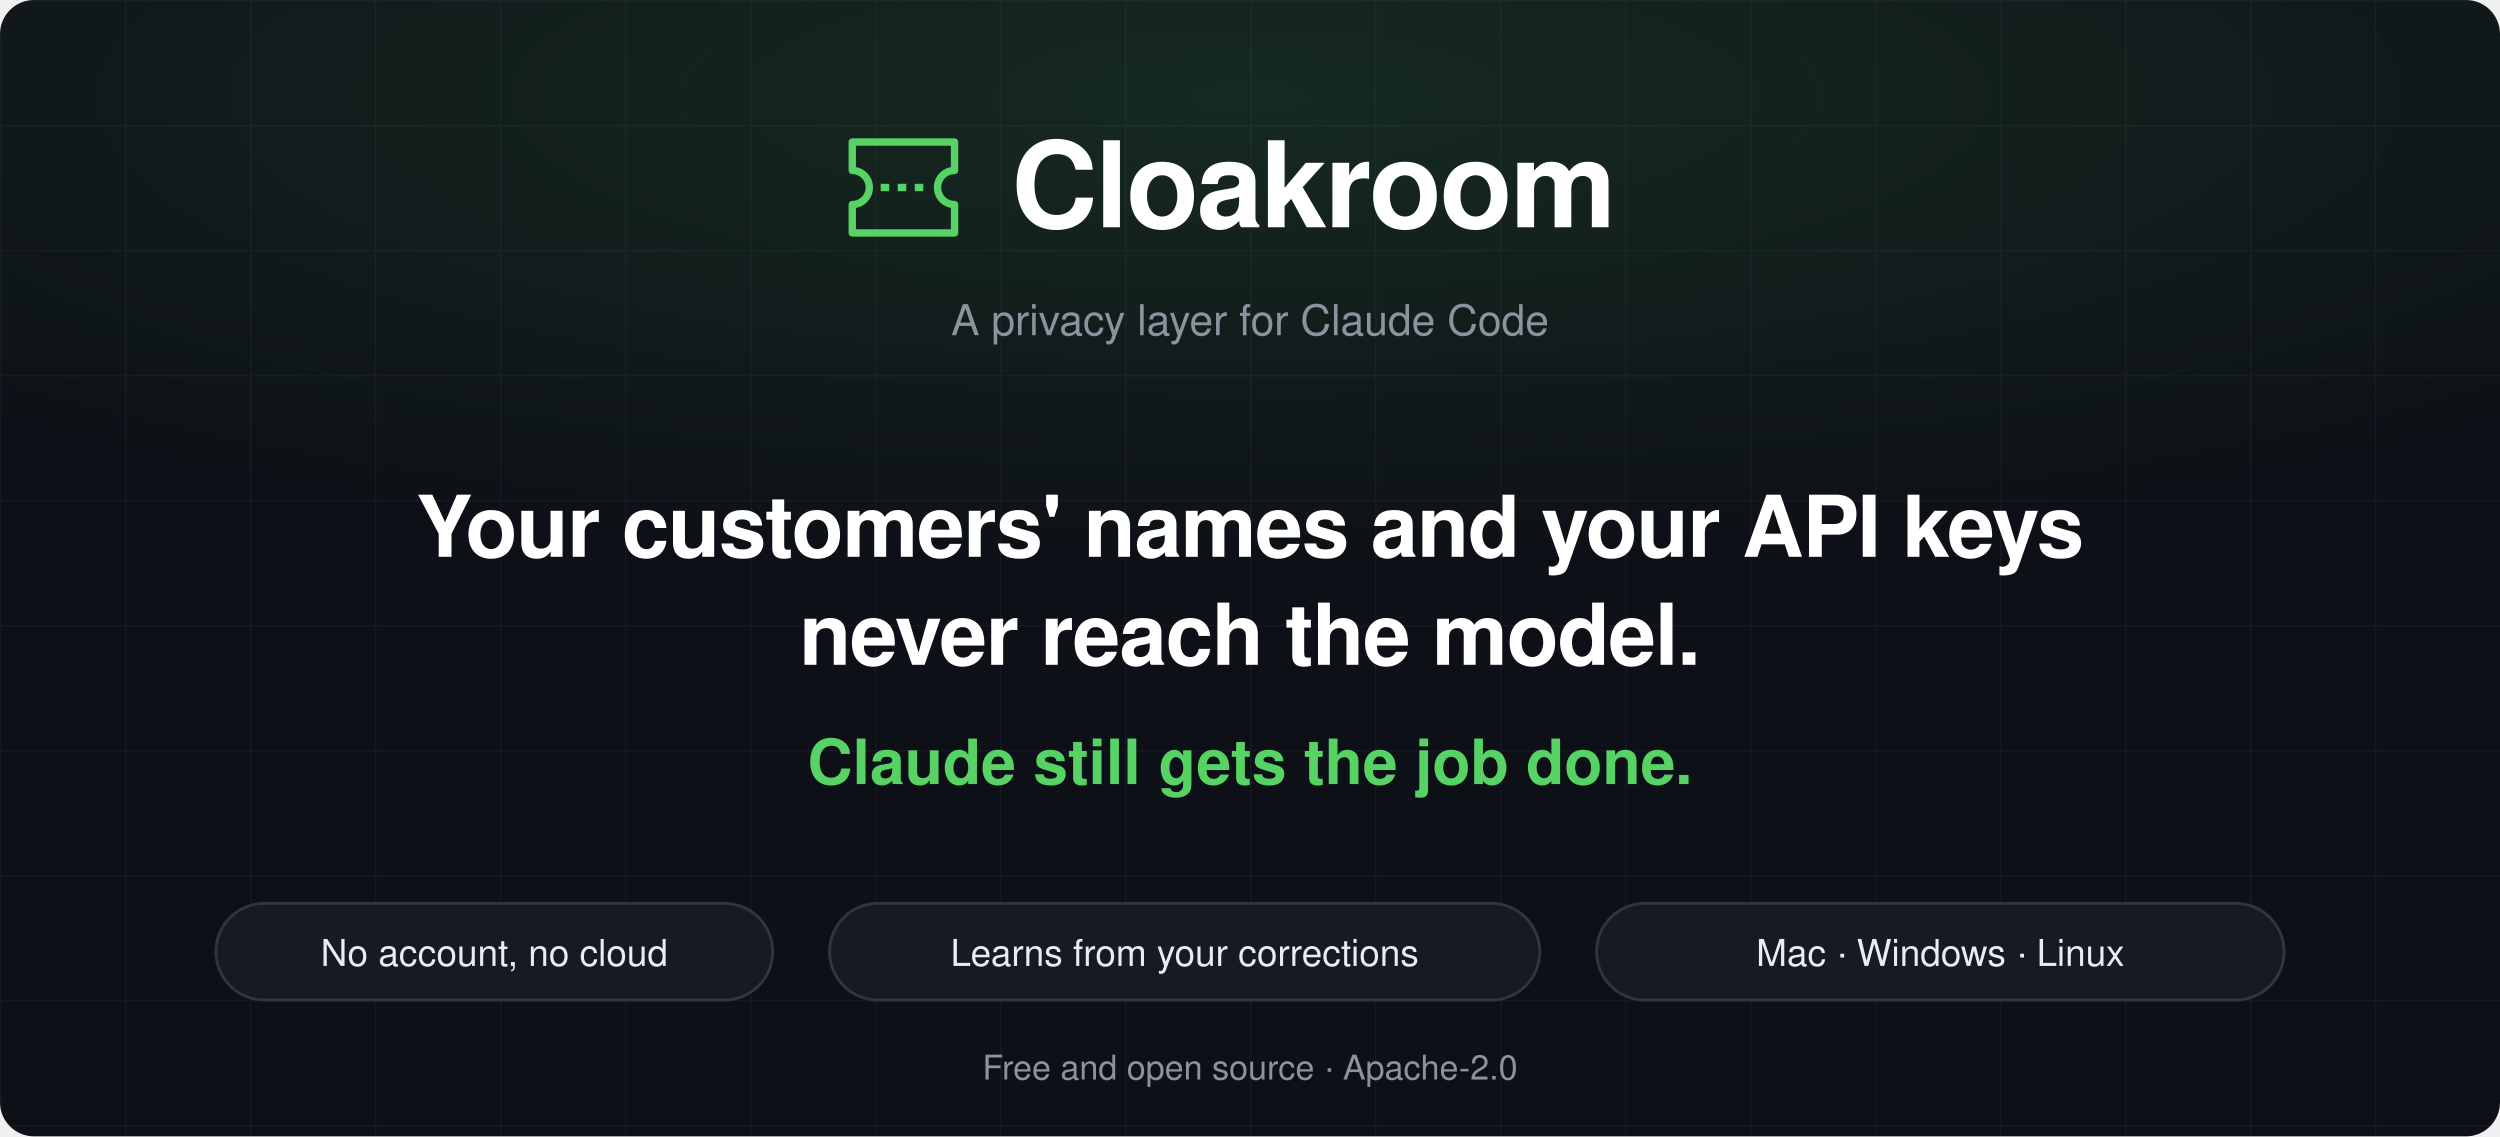
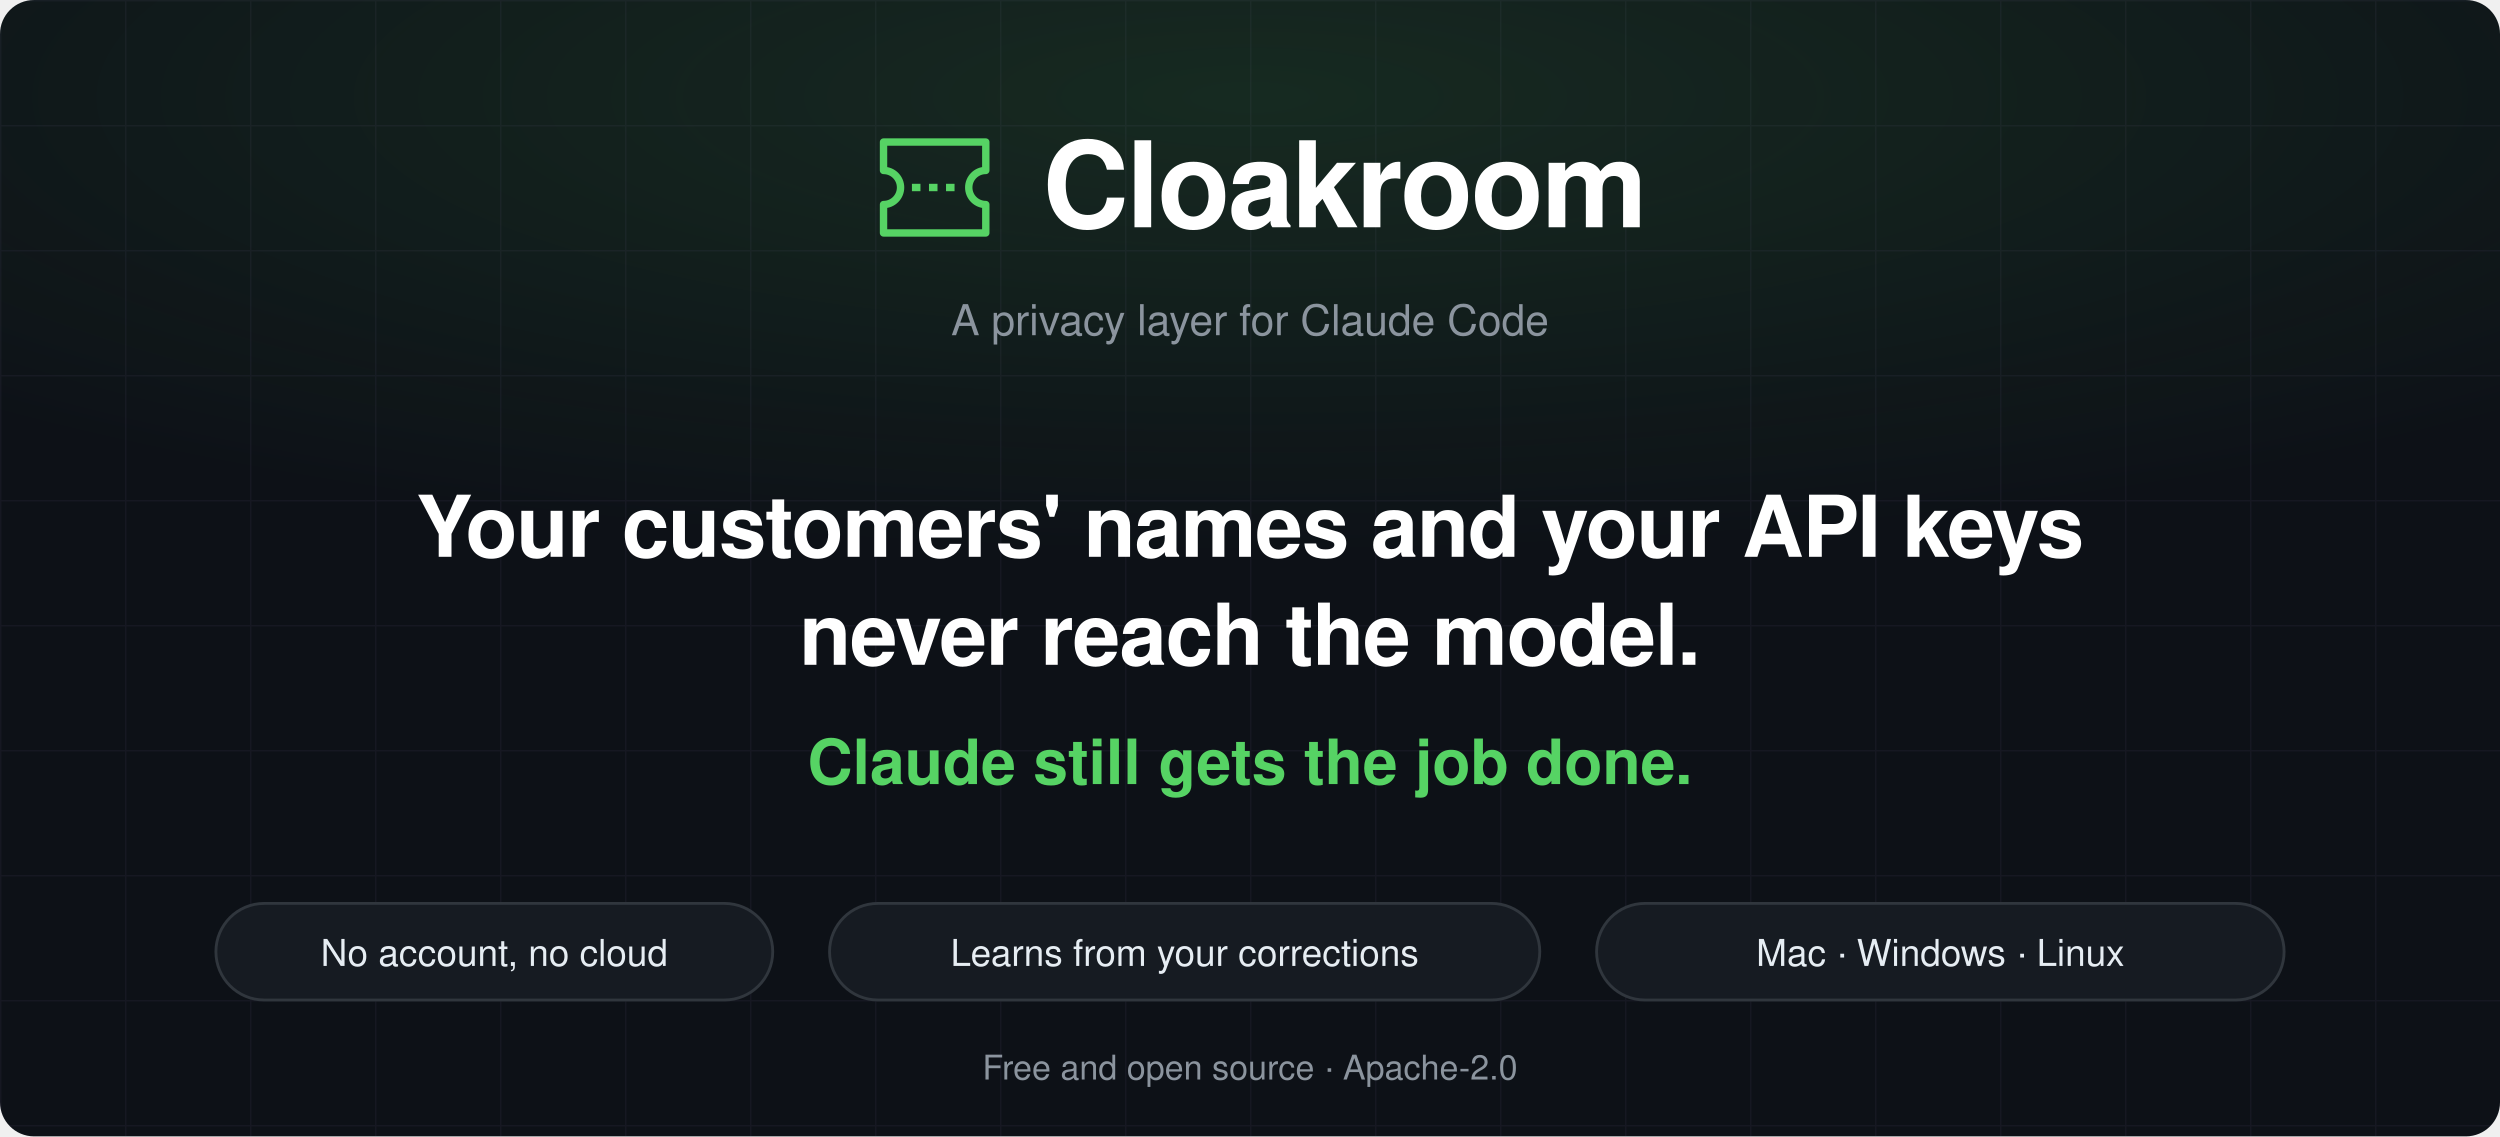
<svg xmlns="http://www.w3.org/2000/svg" viewBox="0 0 880 400" width="880" height="400" role="img" aria-label="Cloakroom, a privacy layer for Claude Code. Your customers' names and your API keys never reach the model. Claude still gets the job done. No account, no cloud. Learns from your corrections. Mac, Windows and Linux. Free and open source.">
  <defs>
    <pattern id="grid" width="44" height="44" patternUnits="userSpaceOnUse">
      <path d="M44 0H0V44" fill="none" stroke="#d2a8ff" stroke-opacity="0.05" />
    </pattern>
    <radialGradient id="glow" cx="50%" cy="15%" r="70%">
      <stop offset="0%" stop-color="#56d364" stop-opacity="0.13" />
      <stop offset="100%" stop-color="#56d364" stop-opacity="0" />
    </radialGradient>
  </defs>
  <rect width="880" height="400" rx="12" fill="#0d1117" />
  <rect width="880" height="400" rx="12" fill="url(#grid)" />
  <rect width="880" height="230" rx="12" fill="url(#glow)" />
-   <g transform="translate(296 44)" fill="none" stroke="#56d364" stroke-width="2.6" stroke-linejoin="round">
+   <g transform="translate(307 44)" fill="none" stroke="#56d364" stroke-width="2.6" stroke-linejoin="round">
    <path d="M4 6 H40 V16 A6 6 0 0 0 40 28 V38 H4 V28 A6 6 0 0 0 4 16 Z" />
    <path d="M14 22 H30" stroke-dasharray="3 3" />
  </g>
-   <text x="356" y="80" font-family="-apple-system, BlinkMacSystemFont, 'Segoe UI', Helvetica, Arial, sans-serif" font-size="42" font-weight="700" letter-spacing="-0.8" fill="#ffffff">Cloakroom</text>
+   <text x="367" y="80" font-family="-apple-system, BlinkMacSystemFont, 'Segoe UI', Helvetica, Arial, sans-serif" font-size="42" font-weight="700" letter-spacing="-0.8" fill="#ffffff">Cloakroom</text>
  <text x="440" y="118" font-family="-apple-system, BlinkMacSystemFont, 'Segoe UI', Helvetica, Arial, sans-serif" font-size="15" fill="#8b949e" text-anchor="middle">A privacy layer for Claude Code</text>
  <text x="440" y="196" font-family="-apple-system, BlinkMacSystemFont, 'Segoe UI', Helvetica, Arial, sans-serif" font-size="30" font-weight="700" letter-spacing="-0.4" fill="#ffffff" text-anchor="middle">Your customers' names and your API keys</text>
  <text x="440" y="234" font-family="-apple-system, BlinkMacSystemFont, 'Segoe UI', Helvetica, Arial, sans-serif" font-size="30" font-weight="700" letter-spacing="-0.4" fill="#ffffff" text-anchor="middle">never reach the model.</text>
  <text x="440" y="276" font-family="-apple-system, BlinkMacSystemFont, 'Segoe UI', Helvetica, Arial, sans-serif" font-size="22" font-weight="600" fill="#56d364" text-anchor="middle">Claude still gets the job done.</text>
  <g font-family="-apple-system, BlinkMacSystemFont, 'Segoe UI', Helvetica, Arial, sans-serif" font-size="13" fill="#e6edf3" text-anchor="middle">
    <rect x="76" y="318" width="196" height="34" rx="17" fill="#161b22" stroke="#30363d" />
    <text x="174" y="340">No account, no cloud</text>
    <rect x="292" y="318" width="250" height="34" rx="17" fill="#161b22" stroke="#30363d" />
    <text x="417" y="340">Learns from your corrections</text>
    <rect x="562" y="318" width="242" height="34" rx="17" fill="#161b22" stroke="#30363d" />
    <text x="683" y="340">Mac · Windows · Linux</text>
  </g>
  <text x="440" y="380" font-family="-apple-system, BlinkMacSystemFont, 'Segoe UI', Helvetica, Arial, sans-serif" font-size="12" fill="#8b949e" text-anchor="middle">Free and open source · Apache-2.0</text>
</svg>
